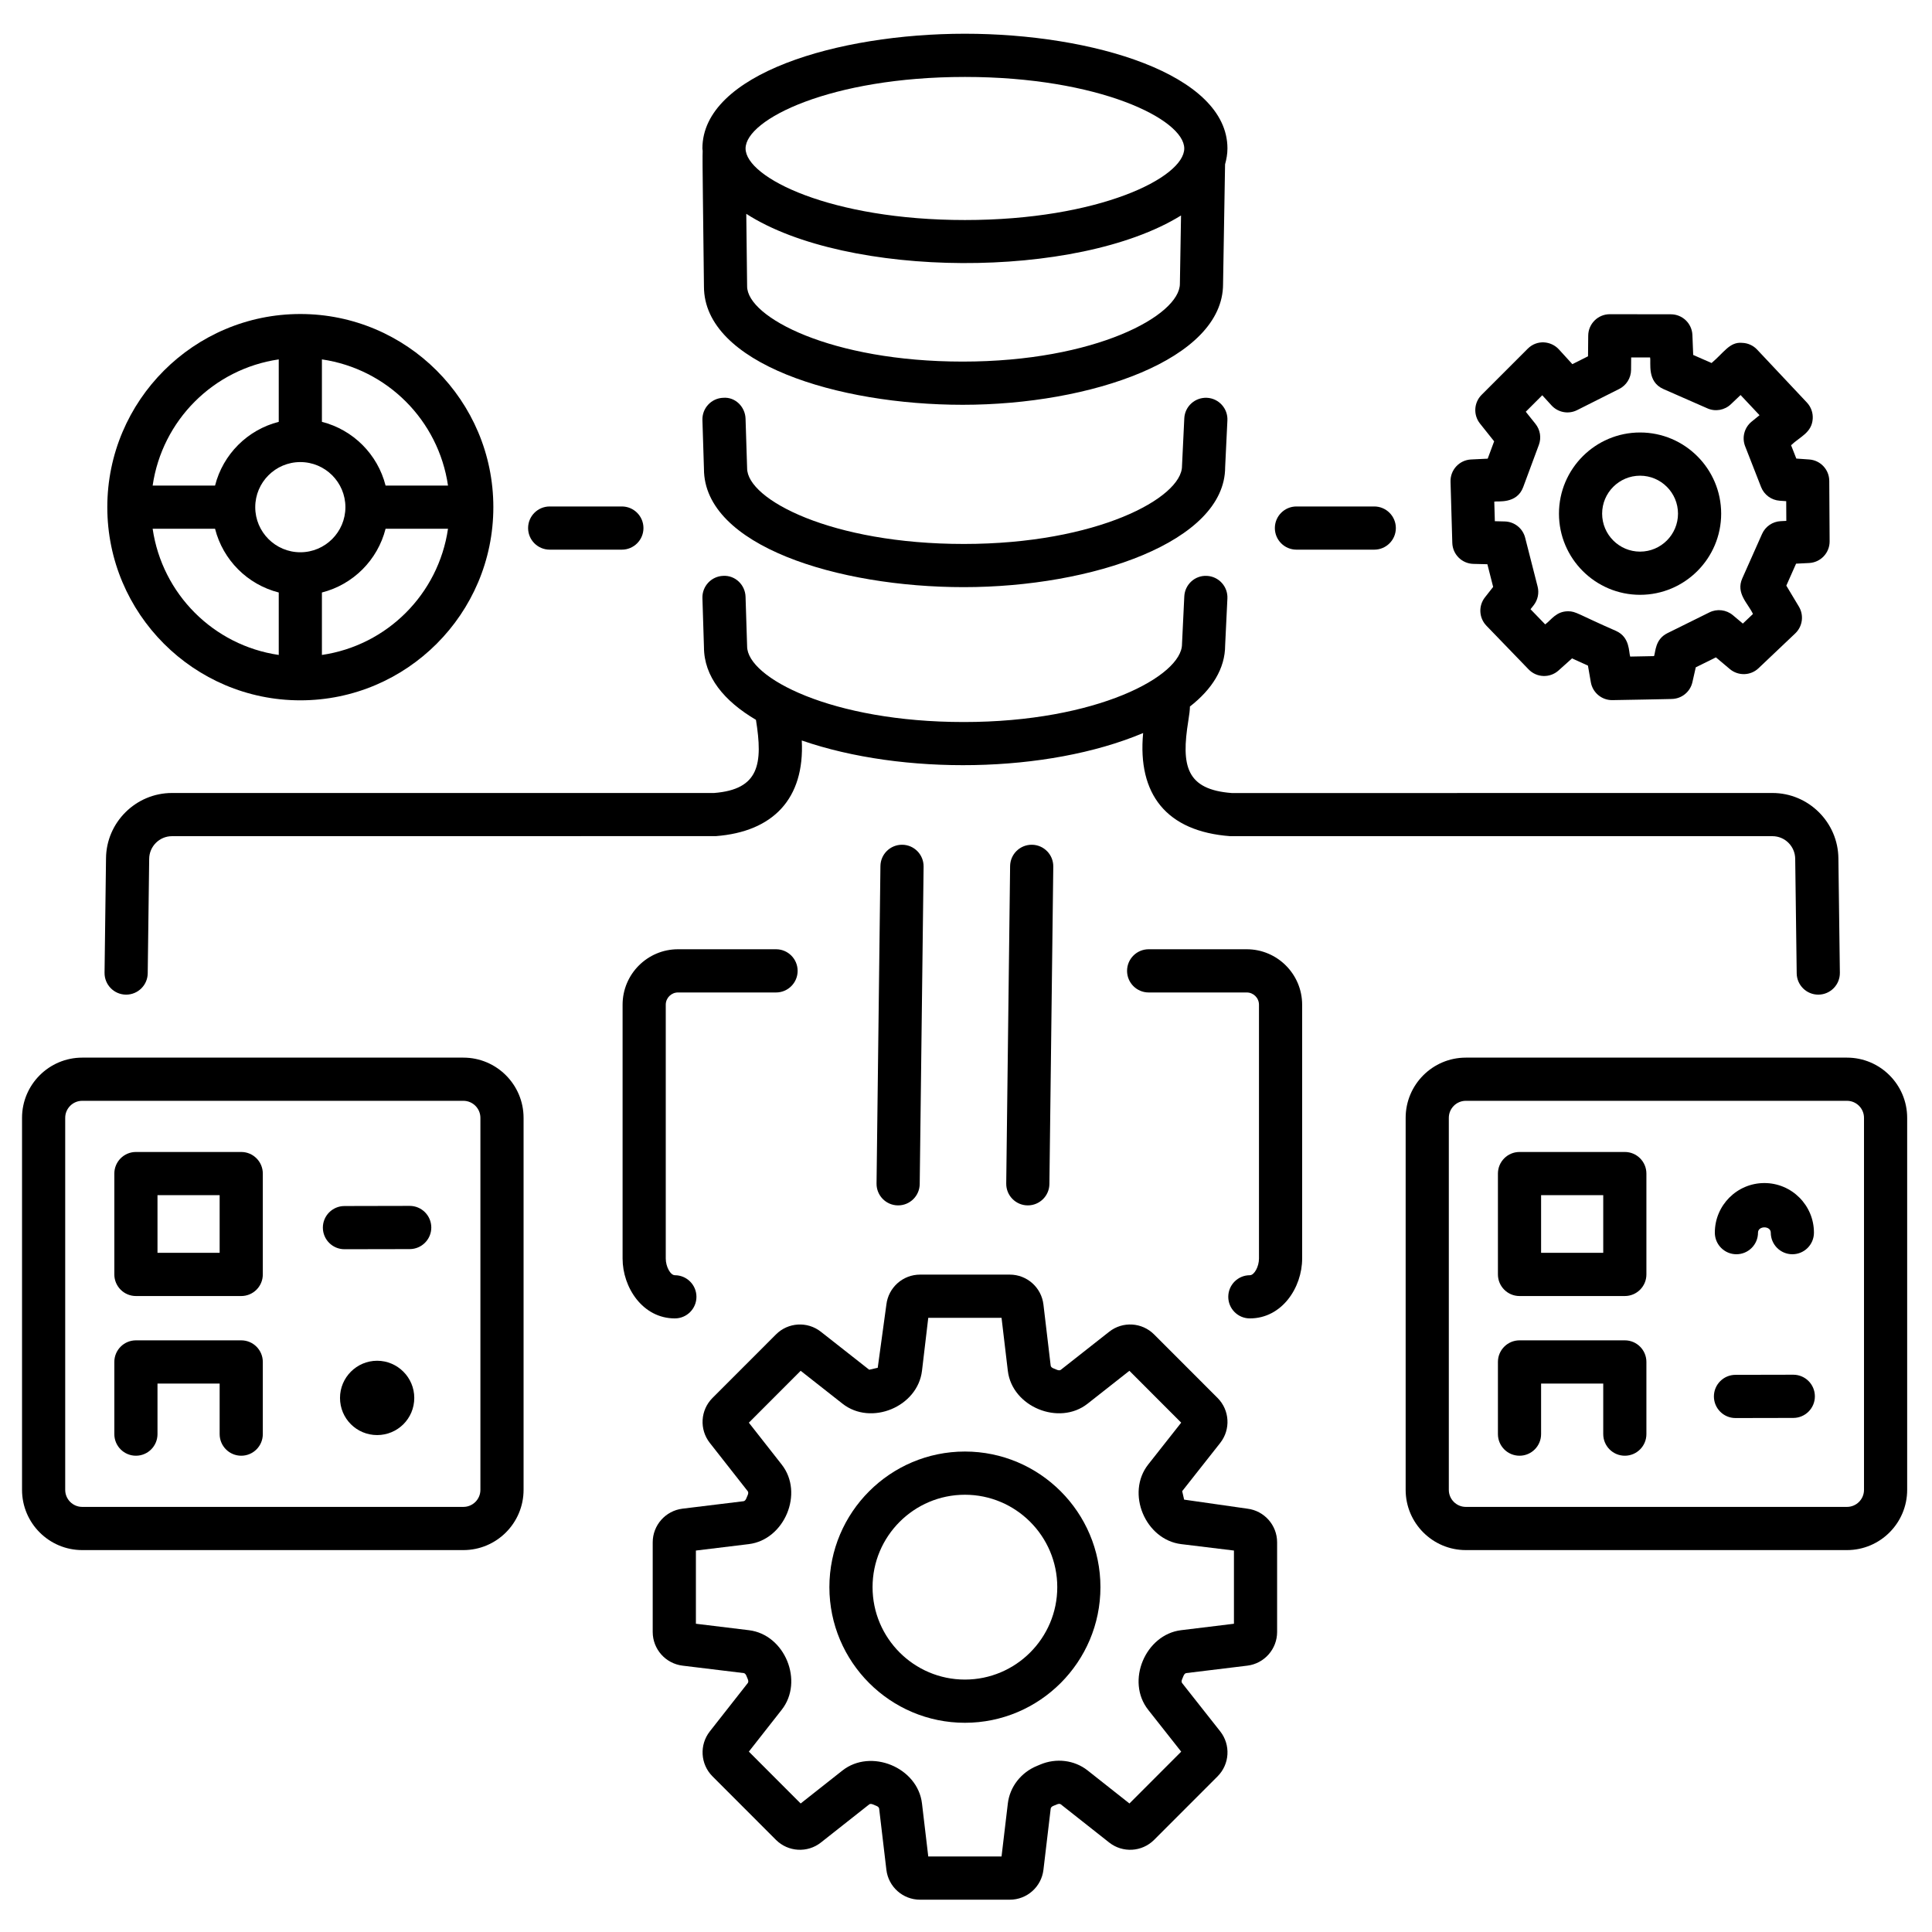
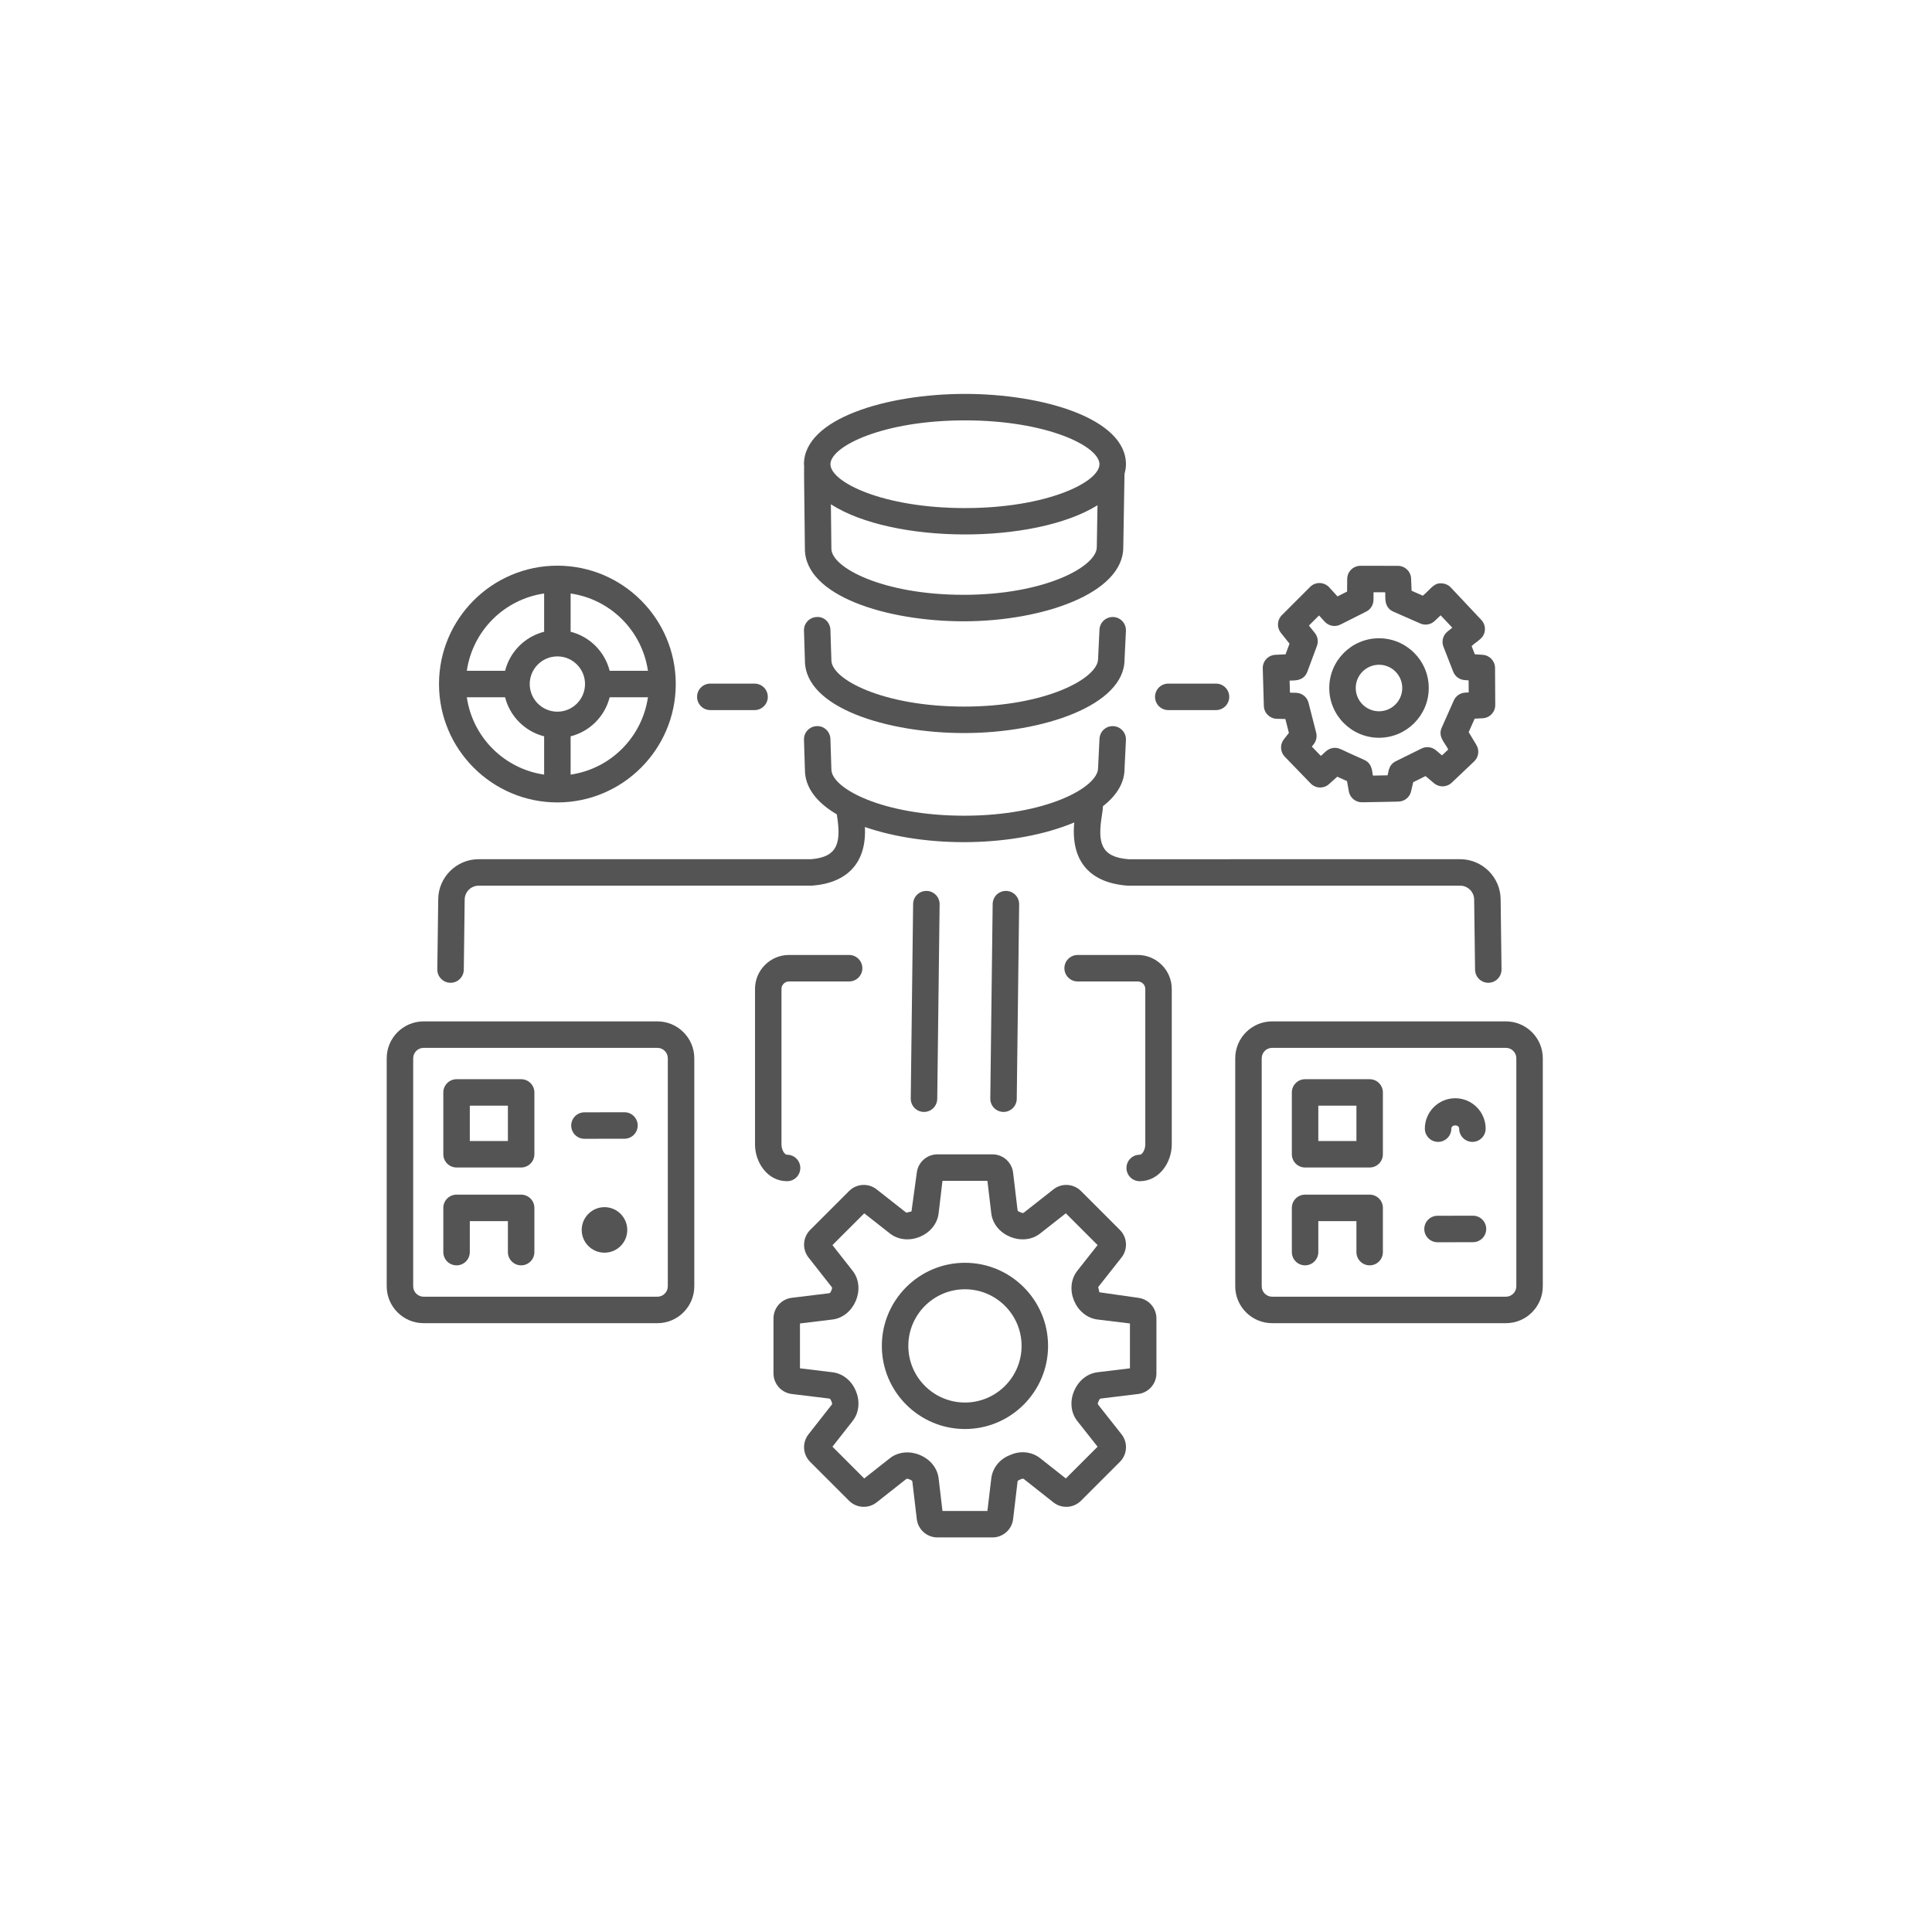
<svg xmlns="http://www.w3.org/2000/svg" width="500" zoomAndPan="magnify" viewBox="0 0 375 375" height="500" preserveAspectRatio="xMidYMid meet" version="1.2">
  <defs>
-     <clipPath id="665d619dbe">
-       <path d="M 126 247 L 248 247 L 248 368.766 L 126 368.766 Z M 126 247 " />
+     <clipPath id="e9a221c88a">
+       <path d="M 150 224 L 225 224 L 225 298.434 L 150 298.434 Z M 150 224 " />
    </clipPath>
-     <clipPath id="224ccfb86a">
-       <path d="M 136 6.516 L 239 6.516 L 239 79 L 136 79 Z M 136 6.516 " />
+     <clipPath id="551772d48f">
+       <path d="M 156 76.434 L 219 76.434 L 219 121 L 156 121 Z M 156 76.434 " />
    </clipPath>
  </defs>
-   <g id="d5efcaa9c5">
+   <g id="b49d3fdac0">
    <rect x="0" width="375" y="0" height="375" style="fill:#ffffff;fill-opacity:1;stroke:none;" />
    <rect x="0" width="375" y="0" height="375" style="fill:#ffffff;fill-opacity:1;stroke:none;" />
-     <g clip-rule="nonzero" clip-path="url(#665d619dbe)">
-       <path style=" stroke:none;fill-rule:nonzero;fill:#000000;fill-opacity:1;" d="M 159.332 258.492 C 156.723 256.434 152.969 256.652 150.617 259.012 L 138.293 271.344 C 135.941 273.695 135.715 277.441 137.77 280.062 L 145.141 289.449 C 145.289 289.637 145.234 289.961 145.129 290.195 L 144.848 290.863 C 144.758 291.086 144.566 291.355 144.332 291.383 L 132.469 292.832 C 129.176 293.238 126.691 296.047 126.691 299.363 L 126.691 316.766 C 126.691 320.086 129.176 322.895 132.477 323.301 L 144.363 324.746 C 144.598 324.773 144.785 325.039 144.887 325.297 L 145.145 325.926 C 145.246 326.16 145.297 326.48 145.152 326.668 L 137.766 336.074 C 135.719 338.695 135.945 342.438 138.293 344.785 L 150.621 357.125 C 152.98 359.473 156.727 359.691 159.336 357.633 L 168.695 350.246 C 168.938 350.055 169.301 350.184 169.391 350.223 L 170.129 350.527 C 170.359 350.621 170.609 350.801 170.641 351.039 L 172.047 362.934 C 172.445 366.238 175.25 368.73 178.578 368.73 L 196.004 368.73 C 199.332 368.73 202.141 366.234 202.531 362.926 L 203.941 351.039 C 203.973 350.797 204.227 350.613 204.453 350.52 L 205.172 350.223 C 205.402 350.125 205.723 350.074 205.906 350.223 L 215.289 357.629 C 217.898 359.691 221.652 359.477 224.012 357.117 L 236.328 344.793 C 238.688 342.43 238.906 338.676 236.844 336.059 L 229.445 326.68 C 229.293 326.488 229.344 326.176 229.445 325.945 L 229.727 325.27 C 229.82 325.047 230.012 324.773 230.246 324.746 L 242.113 323.301 C 245.406 322.895 247.887 320.086 247.887 316.766 L 247.887 299.363 C 247.887 296.039 245.398 293.23 242.105 292.832 L 229.84 291.078 L 229.461 289.434 L 236.84 280.074 C 238.906 277.453 238.688 273.703 236.328 271.34 L 224.008 259.012 C 221.652 256.652 217.906 256.43 215.297 258.488 L 205.898 265.883 C 205.715 266.039 205.383 265.973 205.148 265.875 L 204.445 265.586 C 204.219 265.5 203.969 265.316 203.938 265.074 L 202.531 253.211 C 202.141 249.898 199.332 247.402 196.004 247.402 L 178.578 247.402 C 175.25 247.402 172.445 249.895 172.047 253.207 L 170.367 265.484 L 168.711 265.863 Z M 178.961 266.047 L 180.176 255.785 L 194.398 255.785 L 195.617 266.062 C 196.449 273.078 205.566 276.789 211.074 272.477 L 219.215 266.07 L 229.27 276.137 L 222.883 284.234 C 218.477 289.812 222.316 298.855 229.258 299.711 L 239.508 300.961 L 239.508 315.168 L 229.227 316.422 C 222.348 317.273 218.465 326.297 222.867 331.879 L 229.27 339.996 L 219.223 350.055 L 211.094 343.633 C 208.523 341.613 204.988 341.188 201.891 342.504 L 201.305 342.75 C 198.184 344.02 196.008 346.812 195.621 350.047 L 194.398 360.344 L 180.176 360.344 L 178.957 350.051 C 178.129 343.047 169.027 339.312 163.512 343.66 L 155.406 350.055 L 145.352 339.988 L 151.742 331.848 C 156.051 326.348 152.359 317.27 145.371 316.422 L 135.074 315.168 L 135.074 300.961 L 145.344 299.711 C 152.254 298.867 156.09 289.812 151.727 284.266 L 145.352 276.141 L 155.41 266.07 L 163.527 272.453 C 169.059 276.812 178.133 273.074 178.961 266.047 Z M 178.961 266.047 " />
+     <g clip-rule="nonzero" clip-path="url(#e9a221c88a)">
+       <path style=" stroke:none;fill-rule:nonzero;fill:#545454;fill-opacity:1;" d="M 170.152 230.855 C 168.551 229.594 166.25 229.73 164.809 231.176 L 157.25 238.73 C 155.809 240.176 155.668 242.469 156.93 244.074 L 161.449 249.828 C 161.539 249.945 161.504 250.141 161.441 250.285 L 161.27 250.695 C 161.215 250.832 161.098 250.996 160.953 251.016 L 153.676 251.902 C 151.656 252.148 150.133 253.871 150.133 255.902 L 150.133 266.57 C 150.133 268.605 151.656 270.324 153.68 270.574 L 160.973 271.461 C 161.113 271.477 161.23 271.641 161.293 271.797 L 161.449 272.184 C 161.512 272.328 161.543 272.523 161.453 272.637 L 156.926 278.402 C 155.668 280.008 155.809 282.301 157.25 283.742 L 164.809 291.301 C 166.254 292.742 168.551 292.875 170.152 291.613 L 175.891 287.086 C 176.043 286.969 176.266 287.047 176.32 287.074 L 176.773 287.258 C 176.914 287.316 177.066 287.43 177.086 287.574 L 177.949 294.863 C 178.191 296.887 179.914 298.414 181.953 298.414 L 192.641 298.414 C 194.684 298.414 196.406 296.883 196.645 294.855 L 197.508 287.57 C 197.527 287.426 197.684 287.312 197.824 287.254 L 198.262 287.07 C 198.406 287.012 198.602 286.98 198.715 287.07 L 204.469 291.613 C 206.07 292.875 208.371 292.742 209.816 291.297 L 217.371 283.746 C 218.82 282.297 218.953 279.996 217.688 278.395 L 213.148 272.645 C 213.055 272.527 213.086 272.336 213.148 272.195 L 213.324 271.781 C 213.379 271.645 213.496 271.477 213.641 271.461 L 220.918 270.574 C 222.938 270.324 224.461 268.605 224.461 266.57 L 224.461 255.902 C 224.461 253.867 222.934 252.145 220.914 251.902 L 213.391 250.828 L 213.16 249.816 L 217.684 244.082 C 218.953 242.477 218.82 240.176 217.371 238.73 L 209.816 231.176 C 208.371 229.73 206.074 229.594 204.473 230.855 L 198.707 235.387 C 198.598 235.48 198.395 235.441 198.25 235.383 L 197.816 235.203 C 197.68 235.152 197.523 235.039 197.508 234.891 L 196.645 227.621 C 196.406 225.59 194.684 224.059 192.641 224.059 L 181.953 224.059 C 179.914 224.059 178.191 225.586 177.949 227.617 L 176.918 235.141 L 175.902 235.375 Z M 182.188 235.488 L 182.934 229.199 L 191.656 229.199 L 192.406 235.496 C 192.914 239.793 198.504 242.07 201.883 239.426 L 206.875 235.504 L 213.043 241.668 L 209.125 246.633 C 206.422 250.051 208.777 255.594 213.035 256.117 L 219.32 256.883 L 219.32 265.59 L 213.016 266.355 C 208.797 266.879 206.414 272.41 209.113 275.832 L 213.043 280.805 L 206.879 286.969 L 201.895 283.035 C 200.32 281.797 198.152 281.535 196.254 282.344 L 195.891 282.492 C 193.977 283.27 192.641 284.984 192.406 286.965 L 191.656 293.277 L 182.934 293.277 L 182.188 286.965 C 181.68 282.676 176.098 280.387 172.715 283.051 L 167.742 286.969 L 161.578 280.801 L 165.496 275.812 C 168.137 272.441 165.875 266.879 161.59 266.355 L 155.273 265.59 L 155.273 256.883 L 161.574 256.117 C 165.809 255.602 168.164 250.051 165.488 246.652 L 161.578 241.672 L 167.746 235.504 L 172.723 239.41 C 176.117 242.082 181.68 239.793 182.188 235.488 Z M 182.188 235.488 " />
    </g>
-     <path style=" stroke:none;fill-rule:nonzero;fill:#000000;fill-opacity:1;" d="M 187.289 334.391 C 201.793 334.391 213.594 322.582 213.594 308.066 C 213.594 293.551 201.793 281.742 187.289 281.742 C 172.785 281.742 160.984 293.551 160.984 308.066 C 160.984 322.582 172.785 334.391 187.289 334.391 Z M 187.289 290.129 C 197.172 290.129 205.215 298.176 205.215 308.066 C 205.215 317.957 197.172 326.004 187.289 326.004 C 177.406 326.004 169.363 317.957 169.363 308.066 C 169.363 298.176 177.406 290.129 187.289 290.129 Z M 187.289 290.129 " />
-     <g clip-rule="nonzero" clip-path="url(#224ccfb86a)">
-       <path style=" stroke:none;fill-rule:nonzero;fill:#000000;fill-opacity:1;" d="M 136.637 55.625 C 136.637 70.527 162.516 78.57 186.867 78.57 C 211.703 78.57 237.395 69.777 237.395 55.145 L 237.785 31.898 C 238.059 30.906 238.246 29.887 238.246 28.816 C 238.246 14.355 211.992 6.547 187.289 6.547 C 162.586 6.547 136.336 14.355 136.336 28.816 C 136.336 28.973 136.383 29.113 136.387 29.27 C 136.301 30.848 136.516 43.363 136.637 55.625 Z M 186.867 70.184 C 161.316 70.184 145.016 61.559 145.016 55.574 L 144.852 41.504 C 164.34 54.066 209.055 54.324 229.238 41.824 L 229.016 55.07 C 229.016 61.234 212.598 70.184 186.867 70.184 Z M 187.289 14.934 C 213.277 14.934 229.863 23.156 229.863 28.816 C 229.863 34.48 213.277 42.707 187.289 42.707 C 161.301 42.707 144.715 34.48 144.715 28.816 C 144.715 23.156 161.301 14.934 187.289 14.934 Z M 187.289 14.934 " />
+     <path style=" stroke:none;fill-rule:nonzero;fill:#545454;fill-opacity:1;" d="M 187.297 277.371 C 196.191 277.371 203.43 270.133 203.43 261.238 C 203.43 252.344 196.191 245.105 187.297 245.105 C 178.402 245.105 171.164 252.344 171.164 261.238 C 171.164 270.133 178.402 277.371 187.297 277.371 Z M 187.297 250.246 C 193.359 250.246 198.289 255.176 198.289 261.238 C 198.289 267.301 193.359 272.23 187.297 272.23 C 181.234 272.23 176.305 267.301 176.305 261.238 C 176.305 255.176 181.234 250.246 187.297 250.246 Z M 187.297 250.246 " />
+     <g clip-rule="nonzero" clip-path="url(#551772d48f)">
+       <path style=" stroke:none;fill-rule:nonzero;fill:#545454;fill-opacity:1;" d="M 156.23 106.531 C 156.23 115.664 172.105 120.594 187.035 120.594 C 202.27 120.594 218.027 115.207 218.027 106.238 L 218.266 91.992 C 218.434 91.383 218.547 90.758 218.547 90.105 C 218.547 81.238 202.445 76.457 187.297 76.457 C 172.148 76.457 156.047 81.238 156.047 90.105 C 156.047 90.199 156.074 90.285 156.078 90.379 C 156.027 91.348 156.16 99.02 156.23 106.531 Z M 187.035 115.453 C 171.371 115.453 161.371 110.168 161.371 106.5 L 161.273 97.879 C 173.223 105.578 200.645 105.734 213.023 98.074 L 212.887 106.195 C 212.887 109.969 202.816 115.453 187.035 115.453 Z M 187.297 81.594 C 203.234 81.594 213.406 86.637 213.406 90.105 C 213.406 93.574 203.234 98.617 187.297 98.617 C 171.359 98.617 161.188 93.574 161.188 90.105 C 161.188 86.637 171.359 81.594 187.297 81.594 Z M 187.297 81.594 " />
    </g>
-     <path style=" stroke:none;fill-rule:nonzero;fill:#000000;fill-opacity:1;" d="M 234.258 77.211 C 231.938 77.113 229.984 78.883 229.871 81.195 L 229.426 90.469 C 229.426 96.629 212.926 105.582 187.07 105.582 C 161.398 105.582 145.02 96.957 145.016 90.891 L 144.711 81.27 C 144.641 78.949 142.703 77.027 140.395 77.211 C 138.082 77.281 136.266 79.215 136.34 81.531 L 136.637 91.02 C 136.637 105.926 162.621 113.965 187.07 113.965 C 212.008 113.965 237.805 105.176 237.801 90.672 L 238.238 81.602 C 238.352 79.289 236.57 77.324 234.258 77.211 Z M 234.258 77.211 " />
-     <path style=" stroke:none;fill-rule:nonzero;fill:#000000;fill-opacity:1;" d="M 348.449 166.719 L 348.738 188.918 C 348.766 191.215 350.637 193.059 352.926 193.059 C 352.945 193.059 352.961 193.059 352.98 193.059 C 355.293 193.027 357.148 191.125 357.117 188.809 L 356.832 166.633 C 356.781 159.621 351.039 153.918 344.031 153.918 L 239.113 153.93 C 230.215 153.262 229.242 148.641 230.648 139.926 C 230.848 138.695 230.965 137.738 230.961 137.137 C 235.238 133.797 237.801 129.801 237.801 125.234 L 238.238 116.168 C 238.352 113.855 236.57 111.891 234.258 111.777 C 231.938 111.648 229.984 113.449 229.871 115.762 L 229.426 125.031 C 229.426 131.195 212.926 140.145 187.07 140.145 C 161.398 140.145 145.02 131.523 145.016 125.457 L 144.711 115.832 C 144.641 113.52 142.703 111.648 140.395 111.773 C 138.082 111.844 136.266 113.781 136.34 116.094 L 136.637 125.586 C 136.637 131.352 140.551 136.074 146.73 139.719 C 148.102 148.254 147.383 153.227 138.609 153.918 L 33.379 153.918 C 26.375 153.918 20.629 159.621 20.578 166.609 L 20.293 188.809 C 20.266 191.129 22.117 193.027 24.43 193.059 C 24.449 193.059 24.469 193.059 24.484 193.059 C 26.773 193.059 28.645 191.215 28.672 188.918 L 28.957 166.695 C 28.977 164.273 30.961 162.301 33.379 162.301 L 138.926 162.293 C 150.031 161.449 156.203 155.055 155.625 143.727 C 175.219 150.508 203.191 150.156 221.883 142.281 C 220.762 154.141 226.395 161.387 238.797 162.301 L 344.031 162.301 C 346.453 162.301 348.434 164.273 348.449 166.719 Z M 348.449 166.719 " />
-     <path style=" stroke:none;fill-rule:nonzero;fill:#000000;fill-opacity:1;" d="M 174.273 233.965 C 174.293 233.965 174.309 233.965 174.328 233.965 C 176.617 233.965 178.488 232.121 178.516 229.824 L 179.27 168.211 C 179.297 165.895 177.445 163.992 175.133 163.965 C 175.113 163.965 175.098 163.965 175.078 163.965 C 172.789 163.965 170.918 165.809 170.891 168.105 L 170.137 229.719 C 170.109 232.035 171.961 233.938 174.273 233.965 Z M 174.273 233.965 " />
-     <path style=" stroke:none;fill-rule:nonzero;fill:#000000;fill-opacity:1;" d="M 199.445 233.965 C 199.465 233.965 199.48 233.965 199.496 233.965 C 201.789 233.965 203.66 232.121 203.688 229.824 L 204.441 168.211 C 204.469 165.895 202.617 163.996 200.305 163.965 C 200.285 163.965 200.27 163.965 200.254 163.965 C 197.961 163.965 196.09 165.809 196.062 168.105 L 195.309 229.719 C 195.281 232.035 197.133 233.934 199.445 233.965 Z M 199.445 233.965 " />
-     <path style=" stroke:none;fill-rule:nonzero;fill:#000000;fill-opacity:1;" d="M 242.594 247.52 C 240.281 247.52 238.406 249.398 238.406 251.711 C 238.406 254.027 240.281 255.902 242.594 255.902 C 248.863 255.902 252.746 249.871 252.746 244.285 L 252.746 195.016 C 252.746 189.082 247.918 184.25 241.988 184.25 L 222.953 184.25 C 220.641 184.25 218.762 186.129 218.762 188.445 C 218.762 190.758 220.641 192.637 222.953 192.637 L 241.988 192.637 C 243.297 192.637 244.367 193.703 244.367 195.016 L 244.367 244.285 C 244.367 245.855 243.453 247.52 242.594 247.52 Z M 242.594 247.52 " />
-     <path style=" stroke:none;fill-rule:nonzero;fill:#000000;fill-opacity:1;" d="M 150.633 184.25 L 131.598 184.25 C 125.668 184.25 120.844 189.082 120.844 195.016 L 120.844 244.285 C 120.844 249.871 124.723 255.902 130.988 255.902 C 133.301 255.902 135.18 254.027 135.18 251.711 C 135.18 249.398 133.301 247.52 130.988 247.52 C 130.129 247.52 129.223 245.855 129.223 244.285 L 129.223 195.016 C 129.223 193.703 130.289 192.637 131.598 192.637 L 150.633 192.637 C 152.945 192.637 154.82 190.758 154.82 188.445 C 154.82 186.129 152.945 184.25 150.633 184.25 Z M 150.633 184.25 " />
-     <path style=" stroke:none;fill-rule:nonzero;fill:#000000;fill-opacity:1;" d="M 58.293 135.934 C 78.953 135.934 95.758 119.113 95.758 98.441 C 95.758 77.766 78.953 60.949 58.293 60.949 C 37.633 60.949 20.828 77.766 20.828 98.441 C 20.828 119.113 37.633 135.934 58.293 135.934 Z M 29.629 102.633 L 41.742 102.633 C 43.281 108.703 48.035 113.461 54.105 115.004 L 54.105 127.125 C 41.441 125.273 31.48 115.305 29.629 102.633 Z M 58.293 89.688 C 63.117 89.688 67.043 93.613 67.043 98.441 C 67.043 103.27 63.117 107.195 58.293 107.195 C 53.469 107.195 49.543 103.27 49.543 98.441 C 49.543 93.613 53.469 89.688 58.293 89.688 Z M 62.484 127.125 L 62.484 115.004 C 68.547 113.461 73.301 108.703 74.84 102.633 L 86.957 102.633 C 85.105 115.305 75.148 125.273 62.484 127.125 Z M 86.957 94.246 L 74.84 94.246 C 73.301 88.18 68.547 83.422 62.484 81.879 L 62.484 69.758 C 75.148 71.609 85.105 81.574 86.957 94.246 Z M 54.105 69.758 L 54.105 81.879 C 48.035 83.422 43.285 88.18 41.742 94.246 L 29.629 94.246 C 31.48 81.574 41.441 71.609 54.105 69.758 Z M 54.105 69.758 " />
-     <path style=" stroke:none;fill-rule:nonzero;fill:#000000;fill-opacity:1;" d="M 120.703 106.688 C 123.016 106.688 124.895 104.812 124.895 102.496 C 124.895 100.184 123.016 98.305 120.703 98.305 L 106.695 98.305 C 104.379 98.305 102.504 100.184 102.504 102.496 C 102.504 104.812 104.379 106.688 106.695 106.688 Z M 120.703 106.688 " />
-     <path style=" stroke:none;fill-rule:nonzero;fill:#000000;fill-opacity:1;" d="M 285.535 89.184 C 283.254 89.293 281.477 91.211 281.547 93.492 L 281.891 105.375 C 281.953 107.602 283.746 109.391 285.969 109.449 L 288.699 109.516 L 289.82 113.918 L 288.23 115.941 C 286.934 117.59 287.055 119.938 288.512 121.449 L 296.707 129.934 C 298.273 131.555 300.84 131.645 302.516 130.137 L 305.129 127.793 L 308.219 129.195 L 308.781 132.426 C 309.133 134.434 310.879 135.895 312.91 135.895 C 313.473 135.895 325.055 135.672 324.492 135.668 C 326.418 135.633 328.074 134.285 328.496 132.406 L 329.148 129.527 L 333.059 127.594 L 335.758 129.863 C 337.395 131.238 339.797 131.168 341.336 129.695 L 348.453 122.945 C 349.879 121.59 350.176 119.43 349.164 117.742 L 346.723 113.672 L 348.617 109.406 L 351.145 109.281 C 353.383 109.172 355.141 107.316 355.129 105.07 L 355.059 93.34 C 355.047 91.148 353.352 89.336 351.164 89.184 L 348.664 89.008 L 347.648 86.418 C 349.367 84.766 351.664 84.016 351.848 81.289 C 351.926 80.125 351.516 78.984 350.719 78.133 L 341.066 67.867 C 340.305 67.051 339.246 66.578 338.137 66.547 C 335.73 66.328 334.648 68.402 332.215 70.461 L 328.648 68.895 L 328.496 65.031 C 328.406 62.781 326.562 61.008 324.312 61.004 C 317.223 60.996 319.547 60.996 312.461 60.988 C 310.164 60.988 308.293 62.844 308.273 65.141 L 308.234 69.156 L 305.195 70.684 L 302.586 67.824 C 301.07 66.16 298.328 65.883 296.531 67.684 L 287.578 76.637 C 286.07 78.148 285.938 80.551 287.27 82.219 L 290.012 85.66 L 288.762 89.027 Z M 295.652 94.547 L 298.691 86.355 C 299.207 84.977 298.957 83.43 298.039 82.281 L 296.152 79.918 L 299.352 76.719 L 301.145 78.684 C 302.41 80.066 304.434 80.453 306.121 79.602 L 314.281 75.5 C 315.684 74.797 316.574 73.367 316.59 71.797 L 316.609 69.379 L 320.281 69.383 C 320.496 70.426 319.613 74.082 322.883 75.52 L 331.398 79.258 C 332.938 79.945 334.738 79.629 335.965 78.461 L 337.844 76.676 L 341.523 80.59 L 339.996 81.832 C 338.578 82.98 338.066 84.918 338.73 86.617 L 341.824 94.531 C 342.414 96.039 343.82 97.074 345.434 97.188 L 346.703 97.277 L 346.723 101.102 L 345.633 101.156 C 344.055 101.234 342.652 102.195 342.012 103.641 L 338.18 112.254 C 336.879 115.176 339.293 117.109 340.25 119.172 L 338.285 121.035 L 336.352 119.41 C 335.074 118.34 333.285 118.125 331.797 118.863 L 323.648 122.895 C 321.223 124.098 321.363 126.527 321.051 127.352 L 316.418 127.441 C 316.121 126.551 316.402 123.707 313.695 122.473 C 306.219 119.203 305.914 118.648 304.367 118.648 C 302.066 118.648 301.109 120.312 299.922 121.195 L 297.074 118.25 L 297.684 117.477 C 298.488 116.449 298.773 115.109 298.449 113.848 L 296.031 104.367 C 295.57 102.551 293.953 101.262 292.082 101.215 L 290.148 101.164 L 290.039 97.363 C 290.672 97.207 294.41 97.898 295.652 94.547 Z M 295.652 94.547 " />
-     <path style=" stroke:none;fill-rule:nonzero;fill:#000000;fill-opacity:1;" d="M 318.336 115.453 C 327.016 115.453 334.078 108.387 334.078 99.699 C 334.078 91.012 327.016 83.945 318.336 83.945 C 309.656 83.945 302.594 91.012 302.594 99.699 C 302.594 108.387 309.656 115.453 318.336 115.453 Z M 318.336 92.332 C 322.395 92.332 325.699 95.637 325.699 99.699 C 325.699 103.762 322.395 107.07 318.336 107.07 C 314.277 107.07 310.973 103.762 310.973 99.699 C 310.973 95.637 314.277 92.332 318.336 92.332 Z M 318.336 92.332 " />
-     <path style=" stroke:none;fill-rule:nonzero;fill:#000000;fill-opacity:1;" d="M 266.742 106.688 C 269.055 106.688 270.934 104.812 270.934 102.496 C 270.934 100.184 269.055 98.305 266.742 98.305 L 251.641 98.305 C 249.328 98.305 247.449 100.184 247.449 102.496 C 247.449 104.812 249.328 106.688 251.641 106.688 Z M 266.742 106.688 " />
-     <path style=" stroke:none;fill-rule:nonzero;fill:#000000;fill-opacity:1;" d="M 358.496 205.285 L 284.516 205.285 C 278.074 205.285 272.836 210.527 272.836 216.973 L 272.836 289.18 C 272.836 295.629 278.074 300.871 284.516 300.871 L 358.496 300.871 C 364.941 300.871 370.18 295.629 370.18 289.18 L 370.18 216.973 C 370.18 210.527 364.941 205.285 358.496 205.285 Z M 361.801 289.18 C 361.801 291.004 360.32 292.488 358.496 292.488 L 284.516 292.488 C 282.695 292.488 281.215 291.004 281.215 289.18 L 281.215 216.973 C 281.215 215.152 282.695 213.668 284.516 213.668 L 358.496 213.668 C 360.32 213.668 361.801 215.152 361.801 216.973 Z M 361.801 289.18 " />
-     <path style=" stroke:none;fill-rule:nonzero;fill:#000000;fill-opacity:1;" d="M 315.379 223.598 L 294.938 223.598 C 292.625 223.598 290.746 225.477 290.746 227.793 L 290.746 247.367 C 290.746 249.68 292.625 251.559 294.938 251.559 L 315.379 251.559 C 317.691 251.559 319.566 249.68 319.566 247.367 L 319.566 227.793 C 319.566 225.477 317.691 223.598 315.379 223.598 Z M 311.188 243.172 L 299.125 243.172 L 299.125 231.984 L 311.188 231.984 Z M 311.188 243.172 " />
-     <path style=" stroke:none;fill-rule:nonzero;fill:#000000;fill-opacity:1;" d="M 315.379 260.16 L 294.938 260.16 C 292.625 260.16 290.746 262.039 290.746 264.352 L 290.746 278.359 C 290.746 280.676 292.625 282.555 294.938 282.555 C 297.25 282.555 299.125 280.676 299.125 278.359 L 299.125 268.547 L 311.188 268.547 L 311.188 278.359 C 311.188 280.676 313.066 282.555 315.379 282.555 C 317.691 282.555 319.566 280.676 319.566 278.359 L 319.566 264.352 C 319.566 262.039 317.691 260.16 315.379 260.16 Z M 315.379 260.16 " />
-     <path style=" stroke:none;fill-rule:nonzero;fill:#000000;fill-opacity:1;" d="M 348.078 266.832 C 348.074 266.832 348.07 266.832 348.07 266.832 L 336.852 266.855 C 334.535 266.859 332.664 268.742 332.668 271.055 C 332.676 273.367 334.547 275.242 336.859 275.242 C 336.859 275.242 336.863 275.242 336.867 275.242 L 348.086 275.219 C 350.398 275.215 352.273 273.332 352.266 271.02 C 352.262 268.707 350.387 266.832 348.078 266.832 Z M 348.078 266.832 " />
-     <path style=" stroke:none;fill-rule:nonzero;fill:#000000;fill-opacity:1;" d="M 337.035 243.449 C 339.348 243.449 341.227 241.57 341.227 239.258 C 341.227 237.887 343.707 237.887 343.707 239.258 C 343.707 241.57 345.586 243.449 347.898 243.449 C 350.211 243.449 352.086 241.57 352.086 239.258 C 352.086 233.945 347.773 229.629 342.465 229.629 C 337.16 229.629 332.848 233.945 332.848 239.258 C 332.848 241.57 334.723 243.449 337.035 243.449 Z M 337.035 243.449 " />
-     <path style=" stroke:none;fill-rule:nonzero;fill:#000000;fill-opacity:1;" d="M 15.961 300.871 L 89.941 300.871 C 96.387 300.871 101.625 295.629 101.625 289.18 L 101.625 216.973 C 101.625 210.527 96.387 205.285 89.941 205.285 L 15.961 205.285 C 9.516 205.285 4.277 210.527 4.277 216.973 L 4.277 289.18 C 4.277 295.629 9.516 300.871 15.961 300.871 Z M 12.656 216.973 C 12.656 215.152 14.137 213.668 15.961 213.668 L 89.941 213.668 C 91.766 213.668 93.246 215.152 93.246 216.973 L 93.246 289.18 C 93.246 291.004 91.766 292.488 89.941 292.488 L 15.961 292.488 C 14.137 292.488 12.656 291.004 12.656 289.18 Z M 12.656 216.973 " />
-     <path style=" stroke:none;fill-rule:nonzero;fill:#000000;fill-opacity:1;" d="M 26.383 251.559 L 46.824 251.559 C 49.137 251.559 51.012 249.68 51.012 247.367 L 51.012 227.793 C 51.012 225.477 49.137 223.598 46.824 223.598 L 26.383 223.598 C 24.07 223.598 22.191 225.477 22.191 227.793 L 22.191 247.367 C 22.191 249.68 24.07 251.559 26.383 251.559 Z M 30.57 231.984 L 42.633 231.984 L 42.633 243.172 L 30.57 243.172 Z M 30.57 231.984 " />
-     <path style=" stroke:none;fill-rule:nonzero;fill:#000000;fill-opacity:1;" d="M 66.859 242.473 C 67.422 242.473 80.094 242.449 79.531 242.449 C 81.844 242.445 83.719 240.562 83.715 238.25 C 83.707 235.938 81.832 234.062 79.523 234.062 C 78.961 234.062 66.289 234.09 66.852 234.09 C 64.539 234.094 62.664 235.977 62.668 238.289 C 62.676 240.602 64.547 242.473 66.859 242.473 Z M 66.859 242.473 " />
-     <path style=" stroke:none;fill-rule:nonzero;fill:#000000;fill-opacity:1;" d="M 26.383 282.555 C 28.695 282.555 30.57 280.676 30.57 278.359 L 30.57 268.547 L 42.633 268.547 L 42.633 278.359 C 42.633 280.676 44.512 282.555 46.824 282.555 C 49.137 282.555 51.012 280.676 51.012 278.359 L 51.012 264.352 C 51.012 262.039 49.137 260.16 46.824 260.16 L 26.383 260.16 C 24.07 260.16 22.191 262.039 22.191 264.352 L 22.191 278.359 C 22.191 280.676 24.07 282.555 26.383 282.555 Z M 26.383 282.555 " />
-     <path style=" stroke:none;fill-rule:nonzero;fill:#000000;fill-opacity:1;" d="M 80.41 271.332 C 80.41 275.359 77.168 278.547 73.203 278.547 C 69.234 278.547 65.996 275.359 65.996 271.332 C 65.996 267.363 69.234 264.121 73.203 264.121 C 77.168 264.121 80.41 267.363 80.41 271.332 Z M 80.41 271.332 " />
+     <path style=" stroke:none;fill-rule:nonzero;fill:#545454;fill-opacity:1;" d="M 216.102 119.762 C 214.68 119.703 213.48 120.785 213.41 122.203 L 213.137 127.887 C 213.137 131.66 203.02 137.148 187.164 137.148 C 171.418 137.148 161.371 131.863 161.371 128.145 L 161.184 122.246 C 161.141 120.828 159.953 119.648 158.535 119.762 C 157.117 119.805 156.004 120.988 156.051 122.406 L 156.234 128.223 C 156.234 137.359 172.168 142.285 187.164 142.285 C 202.457 142.285 218.277 136.898 218.273 128.012 L 218.543 122.453 C 218.609 121.035 217.52 119.832 216.102 119.762 Z M 216.102 119.762 " />
+     <path style=" stroke:none;fill-rule:nonzero;fill:#545454;fill-opacity:1;" d="M 286.133 174.613 L 286.309 188.219 C 286.328 189.625 287.473 190.758 288.879 190.758 C 288.887 190.758 288.898 190.758 288.91 190.758 C 290.328 190.738 291.465 189.57 291.445 188.152 L 291.273 174.562 C 291.242 170.266 287.719 166.77 283.422 166.77 L 219.078 166.777 C 213.621 166.367 213.023 163.535 213.887 158.195 C 214.012 157.441 214.082 156.855 214.078 156.484 C 216.703 154.438 218.273 151.988 218.273 149.191 L 218.543 143.633 C 218.609 142.219 217.52 141.012 216.102 140.945 C 214.68 140.867 213.48 141.969 213.41 143.387 L 213.137 149.066 C 213.137 152.844 203.02 158.328 187.164 158.328 C 171.418 158.328 161.371 153.047 161.371 149.328 L 161.184 143.43 C 161.141 142.012 159.953 140.867 158.535 140.941 C 157.117 140.984 156.004 142.172 156.051 143.59 L 156.234 149.406 C 156.234 152.938 158.633 155.836 162.422 158.066 C 163.266 163.301 162.824 166.344 157.441 166.77 L 92.906 166.77 C 88.613 166.77 85.09 170.266 85.059 174.547 L 84.883 188.152 C 84.863 189.574 86 190.738 87.418 190.758 C 87.43 190.758 87.441 190.758 87.453 190.758 C 88.859 190.758 90.004 189.625 90.023 188.219 L 90.195 174.602 C 90.207 173.117 91.422 171.91 92.906 171.91 L 157.637 171.902 C 164.449 171.387 168.234 167.465 167.875 160.523 C 179.895 164.68 197.051 164.465 208.512 159.637 C 207.824 166.906 211.281 171.348 218.887 171.91 L 283.422 171.91 C 284.906 171.91 286.121 173.117 286.133 174.613 Z M 286.133 174.613 " />
+     <path style=" stroke:none;fill-rule:nonzero;fill:#545454;fill-opacity:1;" d="M 179.316 215.824 C 179.328 215.824 179.336 215.824 179.348 215.824 C 180.754 215.824 181.898 214.695 181.918 213.285 L 182.379 175.527 C 182.395 174.109 181.258 172.945 179.84 172.926 C 179.828 172.926 179.82 172.926 179.809 172.926 C 178.402 172.926 177.254 174.055 177.238 175.465 L 176.777 213.223 C 176.762 214.641 177.898 215.809 179.316 215.824 Z M 179.316 215.824 " />
+     <path style=" stroke:none;fill-rule:nonzero;fill:#545454;fill-opacity:1;" d="M 194.75 215.824 C 194.762 215.824 194.773 215.824 194.785 215.824 C 196.188 215.824 197.336 214.695 197.352 213.285 L 197.816 175.527 C 197.832 174.109 196.699 172.945 195.277 172.926 C 195.266 172.926 195.258 172.926 195.246 172.926 C 193.84 172.926 192.695 174.055 192.676 175.465 L 192.215 213.223 C 192.199 214.641 193.332 215.805 194.75 215.824 Z M 194.75 215.824 " />
+     <path style=" stroke:none;fill-rule:nonzero;fill:#545454;fill-opacity:1;" d="M 221.215 224.133 C 219.797 224.133 218.645 225.281 218.645 226.703 C 218.645 228.121 219.797 229.27 221.215 229.27 C 225.059 229.27 227.438 225.574 227.438 222.148 L 227.438 191.957 C 227.438 188.32 224.48 185.359 220.84 185.359 L 209.168 185.359 C 207.75 185.359 206.598 186.512 206.598 187.93 C 206.598 189.348 207.75 190.5 209.168 190.5 L 220.84 190.5 C 221.645 190.5 222.301 191.152 222.301 191.957 L 222.301 222.148 C 222.301 223.113 221.742 224.133 221.215 224.133 Z M 221.215 224.133 " />
+     <path style=" stroke:none;fill-rule:nonzero;fill:#545454;fill-opacity:1;" d="M 164.816 185.359 L 153.141 185.359 C 149.504 185.359 146.547 188.32 146.547 191.957 L 146.547 222.148 C 146.547 225.574 148.926 229.27 152.77 229.27 C 154.188 229.27 155.34 228.121 155.34 226.703 C 155.34 225.281 154.188 224.133 152.77 224.133 C 152.242 224.133 151.684 223.113 151.684 222.148 L 151.684 191.957 C 151.684 191.152 152.34 190.5 153.141 190.5 L 164.816 190.5 C 166.234 190.5 167.383 189.348 167.383 187.93 C 167.383 186.512 166.234 185.359 164.816 185.359 Z M 164.816 185.359 " />
+     <path style=" stroke:none;fill-rule:nonzero;fill:#545454;fill-opacity:1;" d="M 108.188 155.75 C 120.855 155.75 131.164 145.441 131.164 132.77 C 131.164 120.102 120.855 109.797 108.188 109.797 C 95.516 109.797 85.211 120.102 85.211 132.77 C 85.211 145.441 95.516 155.75 108.188 155.75 Z M 90.609 135.34 L 98.035 135.34 C 98.98 139.062 101.898 141.977 105.617 142.922 L 105.617 150.352 C 97.852 149.215 91.742 143.105 90.609 135.34 Z M 108.188 127.406 C 111.145 127.406 113.551 129.812 113.551 132.77 C 113.551 135.73 111.145 138.137 108.188 138.137 C 105.227 138.137 102.82 135.73 102.82 132.77 C 102.82 129.812 105.227 127.406 108.188 127.406 Z M 110.758 150.352 L 110.758 142.922 C 114.477 141.977 117.391 139.062 118.336 135.34 L 125.766 135.34 C 124.629 143.105 118.523 149.215 110.758 150.352 Z M 125.766 130.203 L 118.336 130.203 C 117.391 126.48 114.477 123.566 110.758 122.621 L 110.758 115.195 C 118.523 116.328 124.629 122.434 125.766 130.203 Z M 105.617 115.195 L 105.617 122.621 C 101.898 123.566 98.98 126.48 98.039 130.203 L 90.609 130.203 C 91.742 122.434 97.852 116.328 105.617 115.195 Z M 105.617 115.195 " />
+     <path style=" stroke:none;fill-rule:nonzero;fill:#545454;fill-opacity:1;" d="M 146.461 137.828 C 147.879 137.828 149.031 136.676 149.031 135.258 C 149.031 133.84 147.879 132.688 146.461 132.688 L 137.871 132.688 C 136.449 132.688 135.301 133.84 135.301 135.258 C 135.301 136.676 136.449 137.828 137.871 137.828 Z M 146.461 137.828 " />
+     <path style=" stroke:none;fill-rule:nonzero;fill:#545454;fill-opacity:1;" d="M 247.547 127.098 C 246.148 127.164 245.059 128.34 245.102 129.738 L 245.312 137.023 C 245.352 138.387 246.449 139.484 247.816 139.516 L 249.488 139.559 L 250.176 142.258 L 249.199 143.496 C 248.406 144.508 248.48 145.945 249.371 146.871 L 254.398 152.07 C 255.359 153.062 256.934 153.121 257.961 152.195 L 259.562 150.758 L 261.457 151.617 L 261.805 153.598 C 262.02 154.828 263.09 155.723 264.336 155.723 C 264.68 155.723 271.785 155.59 271.441 155.586 C 272.621 155.562 273.637 154.738 273.895 153.586 L 274.297 151.824 L 276.691 150.637 L 278.348 152.027 C 279.352 152.871 280.824 152.828 281.77 151.926 L 286.133 147.789 C 287.008 146.957 287.191 145.633 286.57 144.602 L 285.07 142.105 L 286.234 139.492 L 287.785 139.414 C 289.156 139.348 290.234 138.211 290.227 136.836 L 290.188 129.645 C 290.176 128.305 289.137 127.191 287.797 127.098 L 286.262 126.992 L 285.641 125.402 C 286.695 124.391 288.102 123.93 288.219 122.262 C 288.266 121.547 288.012 120.848 287.523 120.328 L 281.605 114.035 C 281.137 113.535 280.488 113.246 279.805 113.227 C 278.332 113.094 277.668 114.363 276.176 115.625 L 273.988 114.664 L 273.895 112.297 C 273.84 110.918 272.707 109.832 271.328 109.828 C 266.98 109.824 268.406 109.824 264.062 109.82 C 262.652 109.82 261.504 110.957 261.492 112.363 L 261.469 114.824 L 259.605 115.762 L 258.008 114.008 C 257.074 112.988 255.395 112.82 254.289 113.922 L 248.801 119.41 C 247.879 120.336 247.797 121.809 248.613 122.828 L 250.293 124.938 L 249.527 127.004 Z M 253.754 130.383 L 255.617 125.367 C 255.934 124.52 255.781 123.574 255.215 122.867 L 254.059 121.418 L 256.023 119.457 L 257.121 120.664 C 257.898 121.512 259.137 121.75 260.176 121.227 L 265.176 118.711 C 266.039 118.281 266.582 117.406 266.594 116.441 L 266.605 114.961 L 268.859 114.965 C 268.988 115.602 268.445 117.844 270.453 118.723 L 275.676 121.016 C 276.617 121.438 277.723 121.242 278.473 120.527 L 279.629 119.434 L 281.887 121.832 L 280.945 122.594 C 280.078 123.297 279.766 124.484 280.172 125.523 L 282.066 130.375 C 282.43 131.301 283.293 131.934 284.281 132.004 L 285.059 132.059 L 285.074 134.402 L 284.406 134.438 C 283.438 134.48 282.578 135.07 282.184 135.957 L 279.836 141.238 C 279.035 143.027 280.516 144.215 281.102 145.477 L 279.898 146.617 L 278.711 145.625 C 277.93 144.965 276.832 144.836 275.922 145.285 L 270.922 147.758 C 269.434 148.492 269.52 149.984 269.328 150.488 L 266.488 150.543 C 266.305 149.996 266.477 148.254 264.816 147.5 C 260.234 145.496 260.047 145.156 259.098 145.156 C 257.688 145.156 257.102 146.176 256.371 146.719 L 254.625 144.91 L 255 144.438 C 255.492 143.809 255.664 142.988 255.469 142.211 L 253.984 136.406 C 253.703 135.289 252.711 134.5 251.562 134.473 L 250.379 134.441 L 250.312 132.109 C 250.699 132.016 252.992 132.438 253.754 130.383 Z M 253.754 130.383 " />
+     <path style=" stroke:none;fill-rule:nonzero;fill:#545454;fill-opacity:1;" d="M 267.664 143.199 C 272.988 143.199 277.32 138.867 277.32 133.543 C 277.32 128.219 272.988 123.887 267.664 123.887 C 262.34 123.887 258.008 128.219 258.008 133.543 C 258.008 138.867 262.34 143.199 267.664 143.199 Z M 267.664 129.027 C 270.152 129.027 272.18 131.055 272.18 133.543 C 272.18 136.031 270.152 138.059 267.664 138.059 C 265.176 138.059 263.148 136.031 263.148 133.543 C 263.148 131.055 265.176 129.027 267.664 129.027 Z M 267.664 129.027 " />
+     <path style=" stroke:none;fill-rule:nonzero;fill:#545454;fill-opacity:1;" d="M 236.023 137.828 C 237.441 137.828 238.594 136.676 238.594 135.258 C 238.594 133.84 237.441 132.688 236.023 132.688 L 226.762 132.688 C 225.344 132.688 224.191 133.84 224.191 135.258 C 224.191 136.676 225.344 137.828 226.762 137.828 Z M 236.023 137.828 " />
+     <path style=" stroke:none;fill-rule:nonzero;fill:#545454;fill-opacity:1;" d="M 292.293 198.25 L 246.922 198.25 C 242.973 198.25 239.758 201.461 239.758 205.414 L 239.758 249.664 C 239.758 253.617 242.973 256.828 246.922 256.828 L 292.293 256.828 C 296.246 256.828 299.457 253.617 299.457 249.664 L 299.457 205.414 C 299.457 201.461 296.246 198.25 292.293 198.25 Z M 294.32 249.664 C 294.32 250.781 293.41 251.691 292.293 251.691 L 246.922 251.691 C 245.805 251.691 244.898 250.781 244.898 249.664 L 244.898 205.414 C 244.898 204.297 245.805 203.387 246.922 203.387 L 292.293 203.387 C 293.41 203.387 294.32 204.297 294.32 205.414 Z M 294.32 249.664 " />
+     <path style=" stroke:none;fill-rule:nonzero;fill:#545454;fill-opacity:1;" d="M 265.852 209.473 L 253.312 209.473 C 251.895 209.473 250.746 210.625 250.746 212.043 L 250.746 224.039 C 250.746 225.457 251.895 226.609 253.312 226.609 L 265.852 226.609 C 267.27 226.609 268.418 225.457 268.418 224.039 L 268.418 212.043 C 268.418 210.625 267.27 209.473 265.852 209.473 Z M 263.281 221.469 L 255.883 221.469 L 255.883 214.613 L 263.281 214.613 Z M 263.281 221.469 " />
+     <path style=" stroke:none;fill-rule:nonzero;fill:#545454;fill-opacity:1;" d="M 265.852 231.879 L 253.312 231.879 C 251.895 231.879 250.746 233.031 250.746 234.449 L 250.746 243.031 C 250.746 244.453 251.895 245.602 253.312 245.602 C 254.73 245.602 255.883 244.453 255.883 243.031 L 255.883 237.02 L 263.281 237.02 L 263.281 243.031 C 263.281 244.453 264.43 245.602 265.852 245.602 C 267.27 245.602 268.418 244.453 268.418 243.031 L 268.418 234.449 C 268.418 233.031 267.27 231.879 265.852 231.879 Z M 265.852 231.879 " />
+     <path style=" stroke:none;fill-rule:nonzero;fill:#545454;fill-opacity:1;" d="M 285.902 235.969 C 285.902 235.969 285.898 235.969 285.898 235.969 L 279.02 235.98 C 277.602 235.984 276.449 237.137 276.453 238.555 C 276.457 239.973 277.605 241.121 279.023 241.121 C 279.023 241.121 279.027 241.121 279.027 241.121 L 285.91 241.109 C 287.328 241.105 288.477 239.953 288.473 238.531 C 288.469 237.117 287.32 235.969 285.902 235.969 Z M 285.902 235.969 " />
+     <path style=" stroke:none;fill-rule:nonzero;fill:#545454;fill-opacity:1;" d="M 279.133 221.637 C 280.551 221.637 281.703 220.488 281.703 219.066 C 281.703 218.23 283.223 218.23 283.223 219.066 C 283.223 220.488 284.375 221.637 285.793 221.637 C 287.211 221.637 288.363 220.488 288.363 219.066 C 288.363 215.816 285.715 213.168 282.461 213.168 C 279.207 213.168 276.562 215.816 276.562 219.066 C 276.562 220.488 277.715 221.637 279.133 221.637 Z M 279.133 221.637 " />
+     <path style=" stroke:none;fill-rule:nonzero;fill:#545454;fill-opacity:1;" d="M 82.227 256.828 L 127.598 256.828 C 131.547 256.828 134.762 253.617 134.762 249.664 L 134.762 205.414 C 134.762 201.461 131.547 198.25 127.598 198.25 L 82.227 198.25 C 78.273 198.25 75.059 201.461 75.059 205.414 L 75.059 249.664 C 75.059 253.617 78.273 256.828 82.227 256.828 Z M 80.199 205.414 C 80.199 204.297 81.109 203.387 82.227 203.387 L 127.598 203.387 C 128.715 203.387 129.621 204.297 129.621 205.414 L 129.621 249.664 C 129.621 250.781 128.715 251.691 127.598 251.691 L 82.227 251.691 C 81.109 251.691 80.199 250.781 80.199 249.664 Z M 80.199 205.414 " />
+     <path style=" stroke:none;fill-rule:nonzero;fill:#545454;fill-opacity:1;" d="M 88.617 226.609 L 101.152 226.609 C 102.57 226.609 103.723 225.457 103.723 224.039 L 103.723 212.043 C 103.723 210.625 102.57 209.473 101.152 209.473 L 88.617 209.473 C 87.199 209.473 86.047 210.625 86.047 212.043 L 86.047 224.039 C 86.047 225.457 87.199 226.609 88.617 226.609 Z M 91.188 214.613 L 98.582 214.613 L 98.582 221.469 L 91.188 221.469 Z M 91.188 214.613 " />
+     <path style=" stroke:none;fill-rule:nonzero;fill:#545454;fill-opacity:1;" d="M 113.441 221.039 C 113.785 221.039 121.555 221.027 121.211 221.027 C 122.629 221.023 123.777 219.871 123.777 218.449 C 123.773 217.035 122.625 215.887 121.207 215.887 C 120.863 215.887 113.09 215.902 113.434 215.902 C 112.016 215.906 110.867 217.059 110.871 218.477 C 110.875 219.895 112.023 221.039 113.441 221.039 Z M 113.441 221.039 " />
+     <path style=" stroke:none;fill-rule:nonzero;fill:#545454;fill-opacity:1;" d="M 88.617 245.602 C 90.035 245.602 91.188 244.453 91.188 243.031 L 91.188 237.02 L 98.582 237.02 L 98.582 243.031 C 98.582 244.453 99.734 245.602 101.152 245.602 C 102.57 245.602 103.723 244.453 103.723 243.031 L 103.723 234.449 C 103.723 233.031 102.57 231.879 101.152 231.879 L 88.617 231.879 C 87.199 231.879 86.047 233.031 86.047 234.449 L 86.047 243.031 C 86.047 244.453 87.199 245.602 88.617 245.602 Z M 88.617 245.602 " />
+     <path style=" stroke:none;fill-rule:nonzero;fill:#545454;fill-opacity:1;" d="M 121.75 238.727 C 121.75 241.191 119.762 243.145 117.332 243.145 C 114.898 243.145 112.91 241.191 112.91 238.727 C 112.91 236.293 114.898 234.309 117.332 234.309 C 119.762 234.309 121.75 236.293 121.75 238.727 Z M 121.75 238.727 " />
  </g>
</svg>
